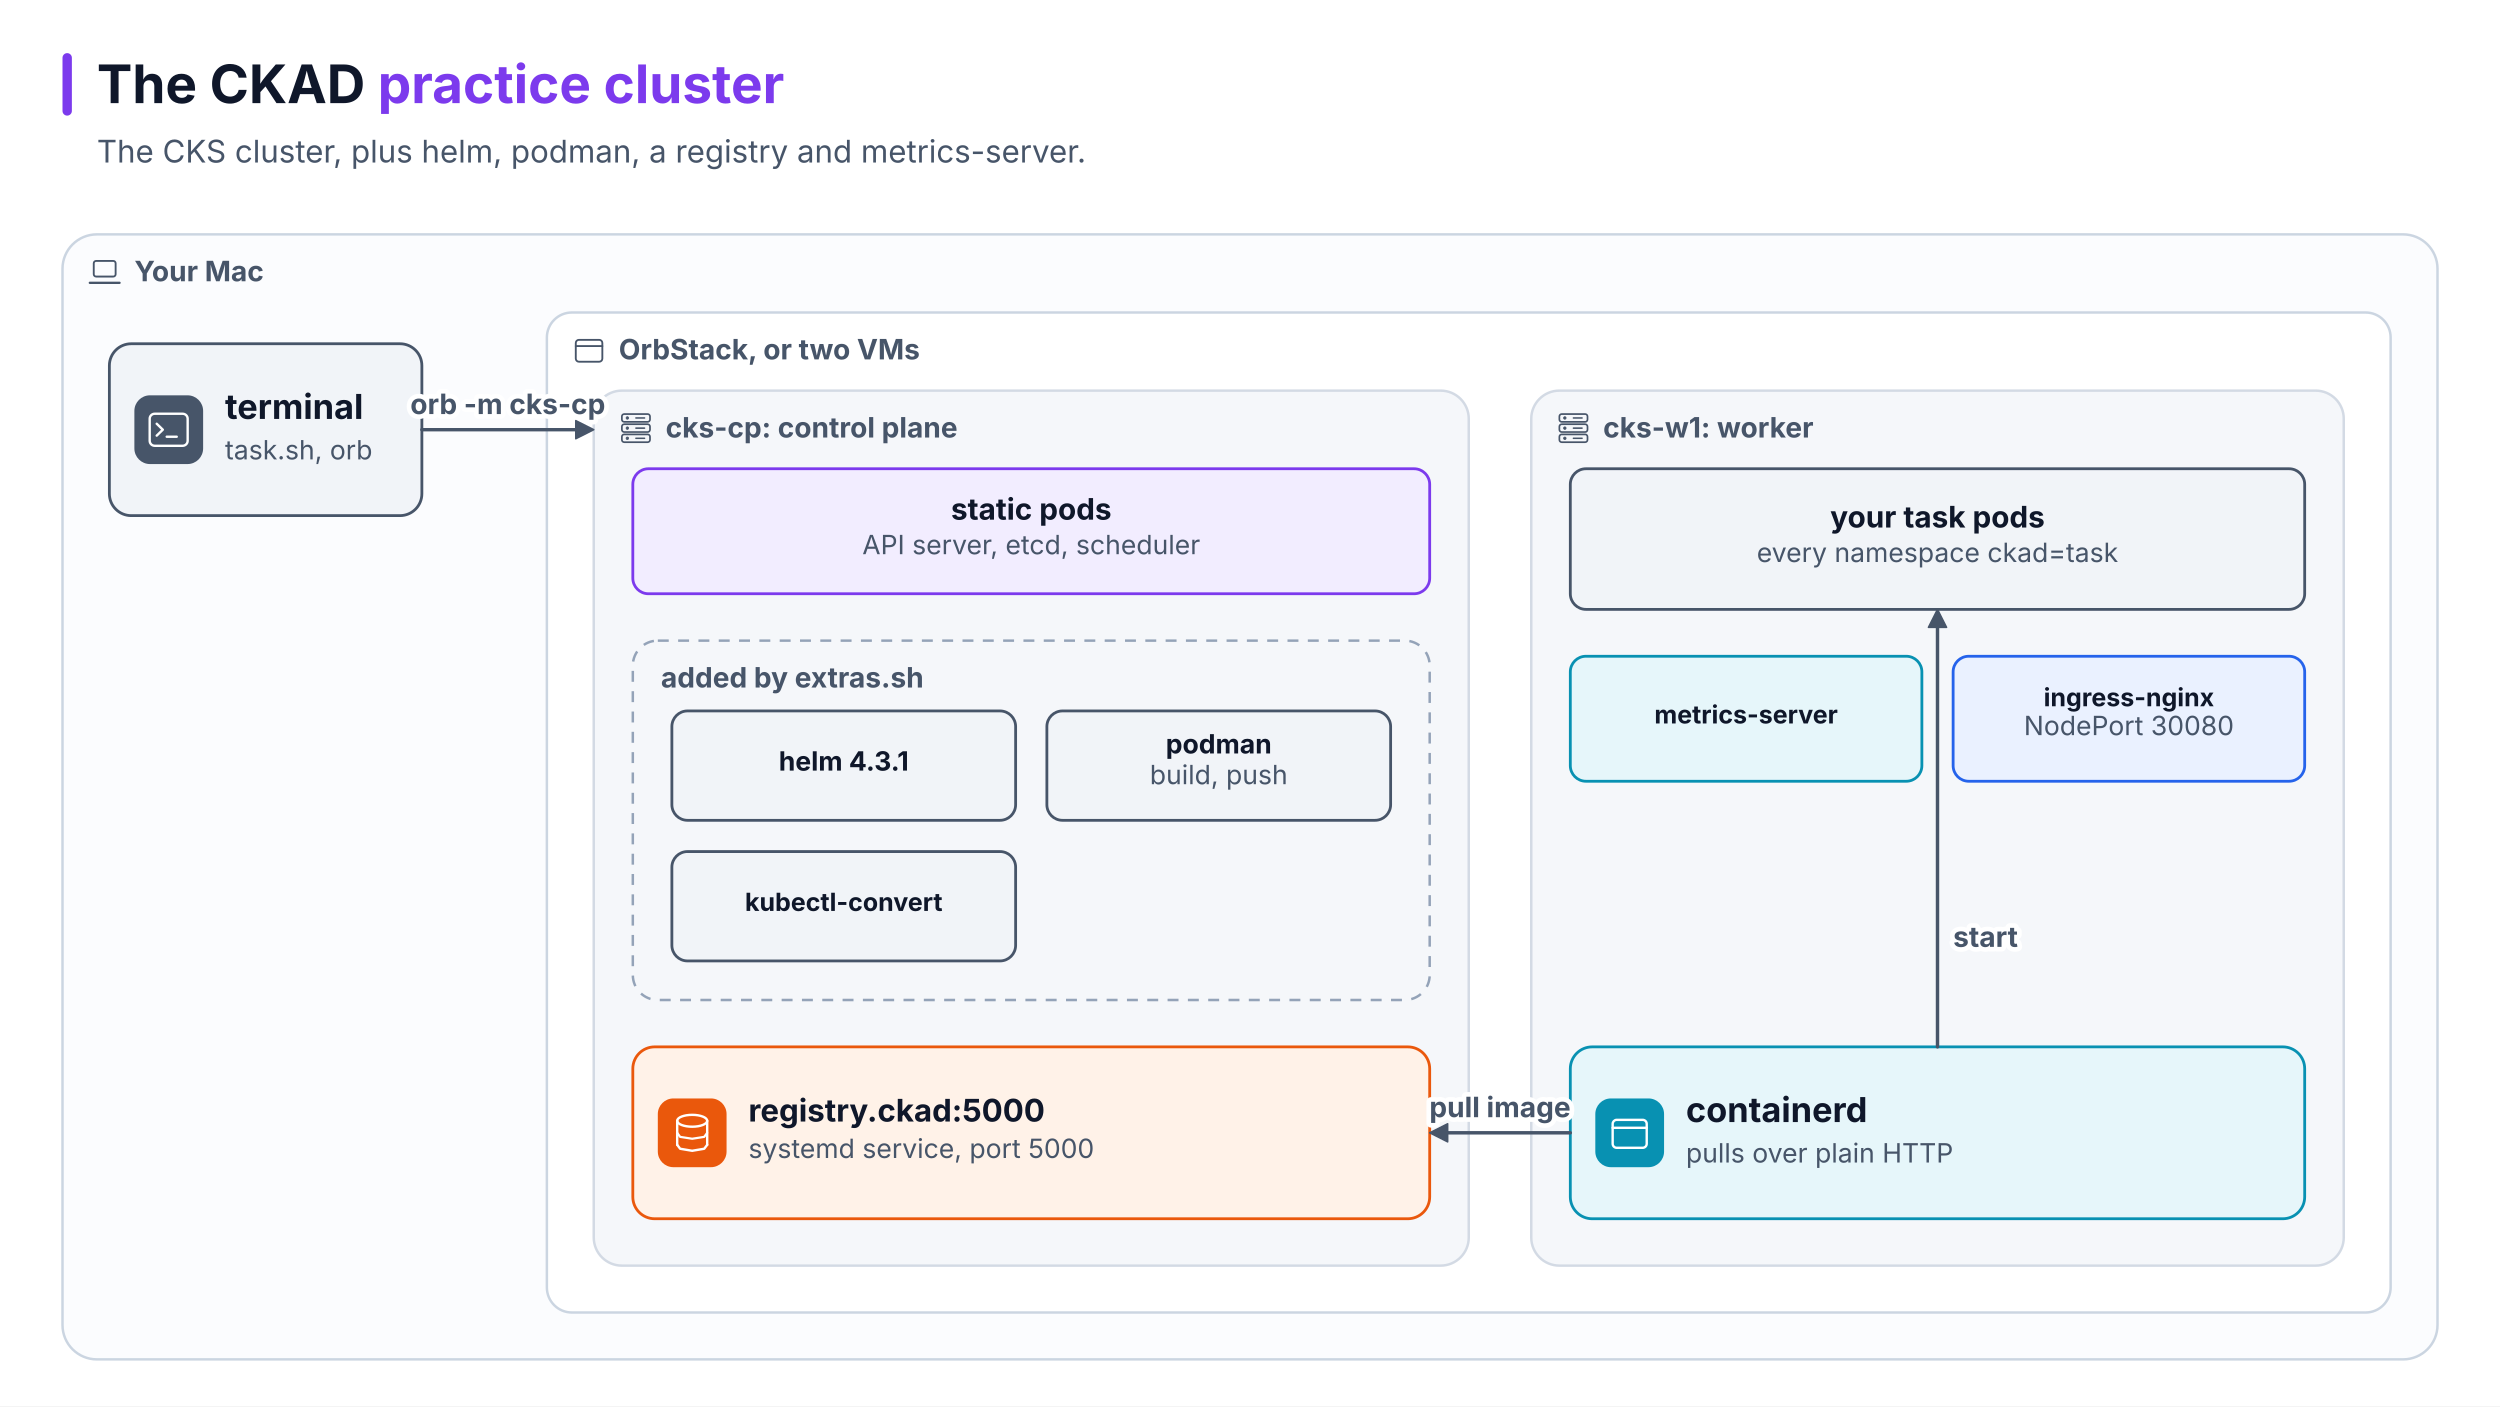
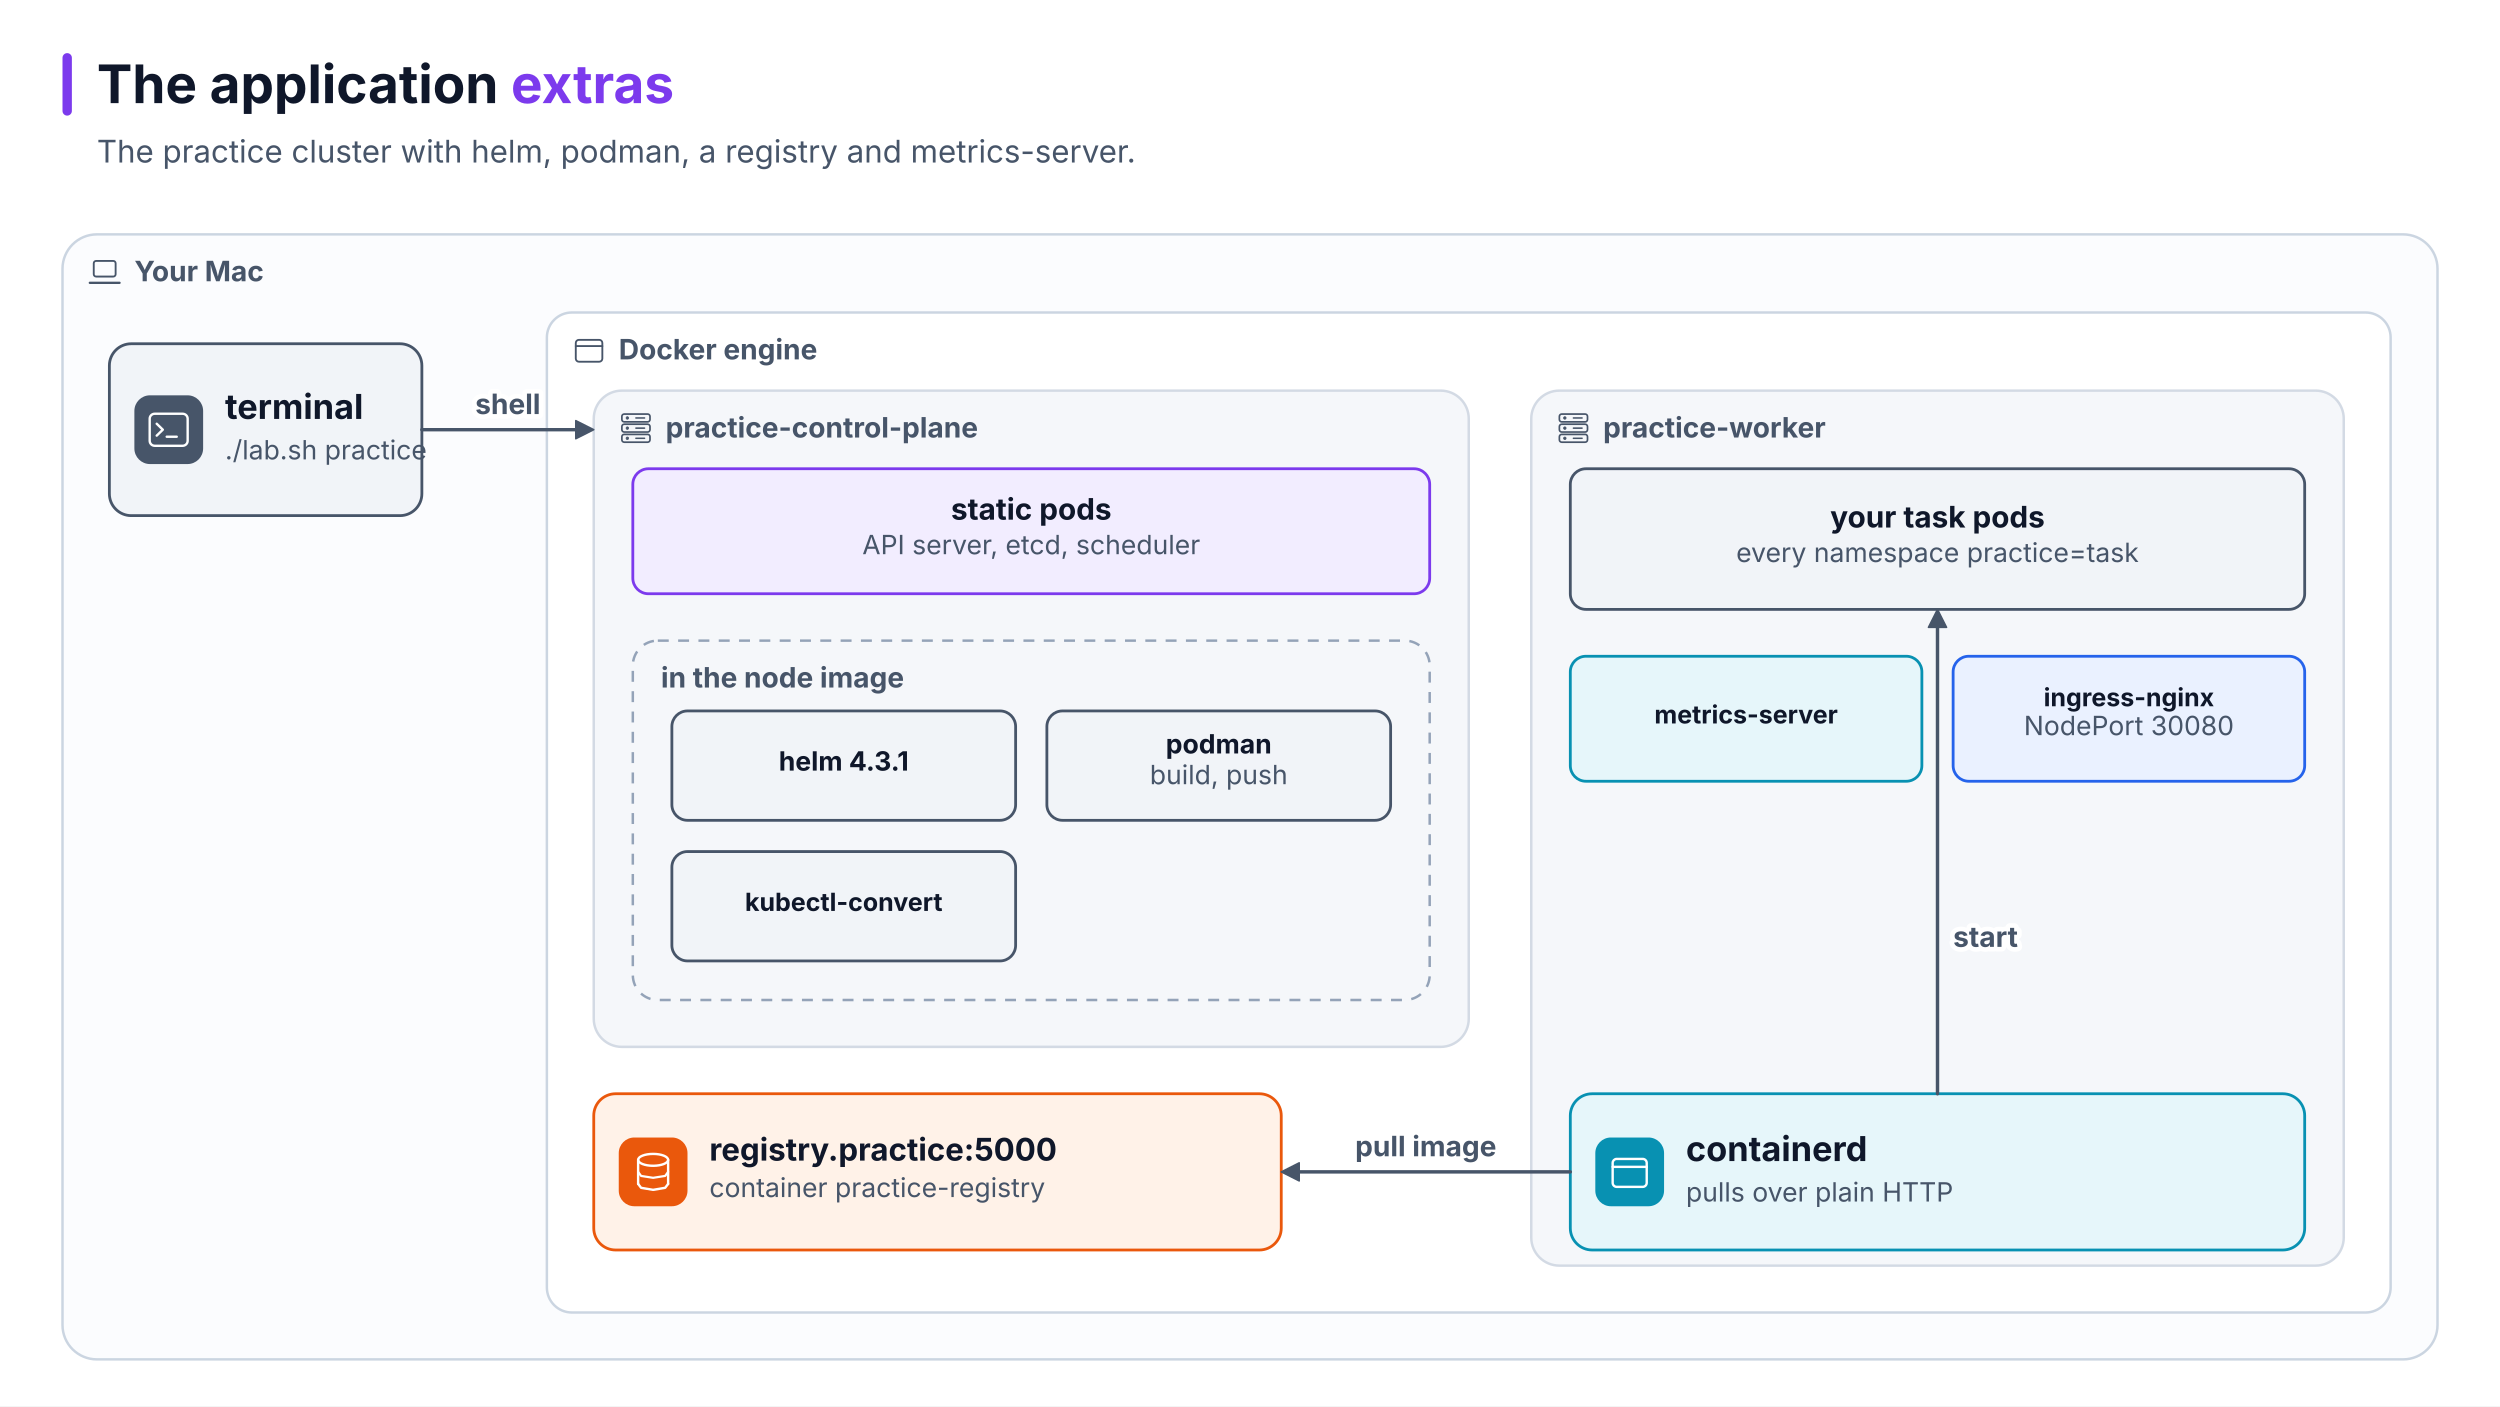
<svg xmlns="http://www.w3.org/2000/svg" width="1600" height="900" viewBox="0 0 1600 900" font-family="Inter, -apple-system, 'Segoe UI', Helvetica, Arial, sans-serif">
  <rect width="1600" height="900" fill="#ffffff" />
  <rect x="40.0" y="34.0" width="6.0" height="40.0" rx="3.0" fill="#7c3aed" stroke="none" />
-   <text x="62" y="66" font-size="34" font-weight="700" fill="#0f172a">The CKAD <tspan fill="#7c3aed">practice cluster</tspan>
+   <text x="62" y="66" font-size="34" font-weight="700" fill="#0f172a">The application <tspan fill="#7c3aed">extras</tspan>
  </text>
-   <text x="62.0" y="104.0" font-size="20.0" fill="#475569" text-anchor="start">The CKS cluster, plus helm, podman, a registry and metrics-server.</text>
+   <text x="62.0" y="104.0" font-size="20.0" fill="#475569" text-anchor="start">The practice cluster with helm, podman, a registry and metrics-server.</text>
  <rect x="40.0" y="150.0" width="1520.0" height="720.0" rx="22.0" fill="#fbfcfe" stroke="#cbd5e1" stroke-width="1.6" />
  <rect x="60.0" y="167.0" width="14.0" height="10.0" rx="1.5" fill="none" stroke="#475569" stroke-width="1.2" />
  <polyline points="57.5,181.0 76.5,181.0" fill="none" stroke="#475569" stroke-width="1.50" stroke-linecap="round" stroke-linejoin="round" />
  <text x="86.0" y="180.0" font-size="18.0" fill="#475569" font-weight="700" text-anchor="start">Your Mac</text>
  <rect x="70.0" y="220.0" width="200.0" height="110.0" rx="14.0" fill="#f1f4f8" stroke="#475569" stroke-width="1.8" />
  <rect x="86.0" y="253.0" width="44.0" height="44.0" rx="10.0" fill="#475569" stroke="none" />
  <rect x="95.8" y="264.8" width="24.3" height="20.5" rx="3.2" fill="none" stroke="#ffffff" stroke-width="1.536" />
  <polyline points="100.3,271.2 104.2,275.0 100.3,278.8" fill="none" stroke="#ffffff" stroke-width="1.54" stroke-linecap="round" stroke-linejoin="round" />
  <polyline points="106.7,279.5 113.1,279.5" fill="none" stroke="#ffffff" stroke-width="1.54" stroke-linecap="round" stroke-linejoin="round" />
  <text x="144.0" y="268.1" font-size="22.0" fill="#0f172a" font-weight="700" text-anchor="start">terminal</text>
-   <text x="144.0" y="294.0" font-size="17.0" fill="#475569" text-anchor="start">task.sh, orb</text>
+   <text x="144.0" y="294.0" font-size="17.0" fill="#475569" text-anchor="start">./lab.sh practice</text>
  <rect x="350.0" y="200.0" width="1180.0" height="640.0" rx="16.0" fill="#ffffff" stroke="#cbd5e1" stroke-width="1.6" />
  <rect x="368.5" y="217.5" width="17.0" height="14.0" rx="2.0" fill="none" stroke="#475569" stroke-width="1.2" />
  <polyline points="368.5,221.5 385.5,221.5" fill="none" stroke="#475569" stroke-width="1.20" stroke-linecap="round" stroke-linejoin="round" />
-   <text x="396.0" y="230.0" font-size="18.0" fill="#475569" font-weight="700" text-anchor="start">OrbStack, or two VMs</text>
-   <rect x="380.0" y="250.0" width="560.0" height="560.0" rx="18.0" fill="#f5f7fa" stroke="#d3dae4" stroke-width="1.6" />
+   <text x="396.0" y="230.0" font-size="18.0" fill="#475569" font-weight="700" text-anchor="start">Docker engine</text>
+   <rect x="380.0" y="250.0" width="560.0" height="420.0" rx="18.0" fill="#f5f7fa" stroke="#d3dae4" stroke-width="1.6" />
  <rect x="398.0" y="265.0" width="18.0" height="5.0" rx="1.5" fill="none" stroke="#475569" stroke-width="1.1" />
  <ellipse cx="401.5" cy="267.5" rx="0.8" ry="0.8" fill="#475569" stroke="#475569" stroke-width="0.50" />
  <polyline points="407.0,267.5 412.5,267.5" fill="none" stroke="#475569" stroke-width="1.00" stroke-linecap="round" stroke-linejoin="round" />
  <rect x="398.0" y="271.5" width="18.0" height="5.0" rx="1.5" fill="none" stroke="#475569" stroke-width="1.1" />
  <ellipse cx="401.5" cy="274.0" rx="0.8" ry="0.8" fill="#475569" stroke="#475569" stroke-width="0.50" />
  <polyline points="407.0,274.0 412.5,274.0" fill="none" stroke="#475569" stroke-width="1.00" stroke-linecap="round" stroke-linejoin="round" />
  <rect x="398.0" y="278.0" width="18.0" height="5.0" rx="1.5" fill="none" stroke="#475569" stroke-width="1.1" />
  <ellipse cx="401.5" cy="280.5" rx="0.8" ry="0.8" fill="#475569" stroke="#475569" stroke-width="0.50" />
  <polyline points="407.0,280.5 412.5,280.5" fill="none" stroke="#475569" stroke-width="1.00" stroke-linecap="round" stroke-linejoin="round" />
-   <text x="426.0" y="280.0" font-size="18.0" fill="#475569" font-weight="700" text-anchor="start">cks-cp: control plane</text>
+   <text x="426.0" y="280.0" font-size="18.0" fill="#475569" font-weight="700" text-anchor="start">practice-control-plane</text>
  <rect x="405.0" y="300.0" width="510.0" height="80.0" rx="10.0" fill="#f2edff" stroke="#7c3aed" stroke-width="1.8" />
  <text x="660.0" y="332.6" font-size="19.0" fill="#0f172a" font-weight="700" text-anchor="middle">static pods</text>
  <text x="660.0" y="354.7" font-size="17.0" fill="#475569" text-anchor="middle">API server, etcd, scheduler</text>
  <rect x="405.0" y="410.0" width="510.0" height="230.0" rx="16.0" fill="none" stroke="#94a3b8" stroke-width="1.6" stroke-dasharray="7 6" />
-   <text x="423.0" y="440.0" font-size="18.0" fill="#475569" font-weight="700" text-anchor="start">added by extras.sh</text>
+   <text x="423.0" y="440.0" font-size="18.0" fill="#475569" font-weight="700" text-anchor="start">in the node image</text>
  <rect x="430.0" y="455.0" width="220.0" height="70.0" rx="10.0" fill="#f1f4f8" stroke="#475569" stroke-width="1.8" />
  <text x="540.0" y="493.2" font-size="17.0" fill="#0f172a" font-weight="700" text-anchor="middle">helm 4.3.1</text>
  <rect x="670.0" y="455.0" width="220.0" height="70.0" rx="10.0" fill="#f1f4f8" stroke="#475569" stroke-width="1.8" />
  <text x="780.0" y="482.2" font-size="17.0" fill="#0f172a" font-weight="700" text-anchor="middle">podman</text>
  <text x="780.0" y="501.9" font-size="17.0" fill="#475569" text-anchor="middle">build, push</text>
  <rect x="430.0" y="545.0" width="220.0" height="70.0" rx="10.0" fill="#f1f4f8" stroke="#475569" stroke-width="1.8" />
  <text x="540.0" y="583.0" font-size="16.0" fill="#0f172a" font-weight="700" text-anchor="middle">kubectl-convert</text>
-   <rect x="405.0" y="670.0" width="510.0" height="110.0" rx="14.0" fill="#fff2e8" stroke="#ea580c" stroke-width="1.8" />
-   <rect x="421.0" y="703.0" width="44.0" height="44.0" rx="10.0" fill="#ea580c" stroke="none" />
-   <ellipse cx="443.0" cy="717.3" rx="9.6" ry="3.8" fill="none" stroke="#ffffff" stroke-width="1.54" />
-   <polyline points="433.4,717.3 433.4,732.7" fill="none" stroke="#ffffff" stroke-width="1.54" stroke-linecap="round" stroke-linejoin="round" />
-   <polyline points="452.6,717.3 452.6,732.7" fill="none" stroke="#ffffff" stroke-width="1.54" stroke-linecap="round" stroke-linejoin="round" />
-   <polyline points="433.4,732.7 435.3,735.2 443.0,736.5 450.7,735.2 452.6,732.7" fill="none" stroke="#ffffff" stroke-width="1.54" stroke-linecap="round" stroke-linejoin="round" />
-   <polyline points="433.4,725.0 435.3,727.6 443.0,728.8 450.7,727.6 452.6,725.0" fill="none" stroke="#ffffff" stroke-width="1.41" stroke-linecap="round" stroke-linejoin="round" />
-   <text x="479.0" y="717.8" font-size="20.0" fill="#0f172a" font-weight="700" text-anchor="start">registry.ckad:5000</text>
-   <text x="479.0" y="741.1" font-size="17.0" fill="#475569" text-anchor="start">systemd service, port 5000</text>
+   <rect x="380.0" y="700.0" width="440.0" height="100.0" rx="14.0" fill="#fff2e8" stroke="#ea580c" stroke-width="1.8" />
+   <rect x="396.0" y="728.0" width="44.0" height="44.0" rx="10.0" fill="#ea580c" stroke="none" />
+   <ellipse cx="418.0" cy="742.3" rx="9.6" ry="3.8" fill="none" stroke="#ffffff" stroke-width="1.54" />
+   <polyline points="408.4,742.3 408.4,757.7" fill="none" stroke="#ffffff" stroke-width="1.54" stroke-linecap="round" stroke-linejoin="round" />
+   <polyline points="427.6,742.3 427.6,757.7" fill="none" stroke="#ffffff" stroke-width="1.54" stroke-linecap="round" stroke-linejoin="round" />
+   <polyline points="408.4,757.7 410.3,760.2 418.0,761.5 425.7,760.2 427.6,757.7" fill="none" stroke="#ffffff" stroke-width="1.54" stroke-linecap="round" stroke-linejoin="round" />
+   <polyline points="408.4,750.0 410.3,752.6 418.0,753.8 425.7,752.6 427.6,750.0" fill="none" stroke="#ffffff" stroke-width="1.41" stroke-linecap="round" stroke-linejoin="round" />
+   <text x="454.0" y="742.8" font-size="20.0" fill="#0f172a" font-weight="700" text-anchor="start">registry.practice:5000</text>
+   <text x="454.0" y="766.1" font-size="17.0" fill="#475569" text-anchor="start">container practice-registry</text>
  <rect x="980.0" y="250.0" width="520.0" height="560.0" rx="18.0" fill="#f5f7fa" stroke="#d3dae4" stroke-width="1.6" />
  <rect x="998.0" y="265.0" width="18.0" height="5.0" rx="1.5" fill="none" stroke="#475569" stroke-width="1.1" />
  <ellipse cx="1001.5" cy="267.5" rx="0.8" ry="0.8" fill="#475569" stroke="#475569" stroke-width="0.50" />
  <polyline points="1007.0,267.5 1012.5,267.5" fill="none" stroke="#475569" stroke-width="1.00" stroke-linecap="round" stroke-linejoin="round" />
  <rect x="998.0" y="271.5" width="18.0" height="5.0" rx="1.5" fill="none" stroke="#475569" stroke-width="1.1" />
  <ellipse cx="1001.5" cy="274.0" rx="0.8" ry="0.8" fill="#475569" stroke="#475569" stroke-width="0.50" />
  <polyline points="1007.0,274.0 1012.5,274.0" fill="none" stroke="#475569" stroke-width="1.00" stroke-linecap="round" stroke-linejoin="round" />
  <rect x="998.0" y="278.0" width="18.0" height="5.0" rx="1.5" fill="none" stroke="#475569" stroke-width="1.1" />
  <ellipse cx="1001.5" cy="280.5" rx="0.8" ry="0.8" fill="#475569" stroke="#475569" stroke-width="0.50" />
  <polyline points="1007.0,280.5 1012.5,280.5" fill="none" stroke="#475569" stroke-width="1.00" stroke-linecap="round" stroke-linejoin="round" />
-   <text x="1026.0" y="280.0" font-size="18.0" fill="#475569" font-weight="700" text-anchor="start">cks-w1: worker</text>
+   <text x="1026.0" y="280.0" font-size="18.0" fill="#475569" font-weight="700" text-anchor="start">practice-worker</text>
  <rect x="1005.0" y="300.0" width="470.0" height="90.0" rx="10.0" fill="#f1f4f8" stroke="#475569" stroke-width="1.8" />
  <text x="1240.0" y="337.6" font-size="19.0" fill="#0f172a" font-weight="700" text-anchor="middle">your task pods</text>
-   <text x="1240.0" y="359.7" font-size="17.0" fill="#475569" text-anchor="middle">every namespace ckad=task</text>
+   <text x="1240.0" y="359.7" font-size="17.0" fill="#475569" text-anchor="middle">every namespace practice=task</text>
  <rect x="1005.0" y="420.0" width="225.0" height="80.0" rx="10.0" fill="#e6f6fa" stroke="#0891b2" stroke-width="1.8" />
  <text x="1117.5" y="463.0" font-size="16.0" fill="#0f172a" font-weight="700" text-anchor="middle">metrics-server</text>
  <rect x="1250.0" y="420.0" width="225.0" height="80.0" rx="10.0" fill="#eaf1ff" stroke="#2563eb" stroke-width="1.8" />
  <text x="1362.5" y="452.0" font-size="16.0" fill="#0f172a" font-weight="700" text-anchor="middle">ingress-nginx</text>
  <text x="1362.5" y="470.5" font-size="17.0" fill="#475569" text-anchor="middle">NodePort 30080</text>
-   <rect x="1005.0" y="670.0" width="470.0" height="110.0" rx="14.0" fill="#e6f6fa" stroke="#0891b2" stroke-width="1.8" />
-   <rect x="1021.0" y="703.0" width="44.0" height="44.0" rx="10.0" fill="#0891b2" stroke="none" />
-   <rect x="1032.1" y="716.7" width="21.8" height="17.9" rx="2.6" fill="none" stroke="#ffffff" stroke-width="1.536" />
-   <polyline points="1032.1,721.8 1053.9,721.8" fill="none" stroke="#ffffff" stroke-width="1.54" stroke-linecap="round" stroke-linejoin="round" />
-   <text x="1079.0" y="718.1" font-size="22.0" fill="#0f172a" font-weight="700" text-anchor="start">containerd</text>
-   <text x="1079.0" y="744.0" font-size="17.0" fill="#475569" text-anchor="start">pulls over plain HTTP</text>
+   <rect x="1005.0" y="700.0" width="470.0" height="100.0" rx="14.0" fill="#e6f6fa" stroke="#0891b2" stroke-width="1.8" />
+   <rect x="1021.0" y="728.0" width="44.0" height="44.0" rx="10.0" fill="#0891b2" stroke="none" />
+   <rect x="1032.1" y="741.7" width="21.8" height="17.9" rx="2.6" fill="none" stroke="#ffffff" stroke-width="1.536" />
+   <polyline points="1032.1,746.8 1053.9,746.8" fill="none" stroke="#ffffff" stroke-width="1.54" stroke-linecap="round" stroke-linejoin="round" />
+   <text x="1079.0" y="743.1" font-size="22.0" fill="#0f172a" font-weight="700" text-anchor="start">containerd</text>
+   <text x="1079.0" y="769.0" font-size="17.0" fill="#475569" text-anchor="start">pulls over plain HTTP</text>
  <polyline points="270.0,275.0 370.5,275.0" fill="none" stroke="#475569" stroke-width="2.20" stroke-linecap="round" stroke-linejoin="round" />
  <polygon points="380.0,275.0 368.5,280.8 368.5,269.2" fill="#475569" stroke="#475569" stroke-width="1" stroke-linejoin="round" />
-   <text x="325.0" y="265.0" font-size="18.0" fill="#475569" font-weight="700" stroke="#ffffff" stroke-width="6" stroke-linejoin="round" paint-order="stroke" text-anchor="middle">orb -m cks-cp</text>
-   <polyline points="1005.0,725.0 924.5,725.0" fill="none" stroke="#475569" stroke-width="2.20" stroke-linecap="round" stroke-linejoin="round" />
-   <polygon points="915.0,725.0 926.5,719.2 926.5,730.8" fill="#475569" stroke="#475569" stroke-width="1" stroke-linejoin="round" />
-   <text x="960.0" y="715.0" font-size="18.0" fill="#475569" font-weight="700" stroke="#ffffff" stroke-width="6" stroke-linejoin="round" paint-order="stroke" text-anchor="middle">pull image</text>
-   <polyline points="1240.0,670.0 1240.0,399.5" fill="none" stroke="#475569" stroke-width="2.20" stroke-linecap="round" stroke-linejoin="round" />
+   <text x="325.0" y="265.0" font-size="18.0" fill="#475569" font-weight="700" stroke="#ffffff" stroke-width="6" stroke-linejoin="round" paint-order="stroke" text-anchor="middle">shell</text>
+   <polyline points="1005.0,750.0 829.5,750.0" fill="none" stroke="#475569" stroke-width="2.20" stroke-linecap="round" stroke-linejoin="round" />
+   <polygon points="820.0,750.0 831.5,744.2 831.5,755.8" fill="#475569" stroke="#475569" stroke-width="1" stroke-linejoin="round" />
+   <text x="912.5" y="740.0" font-size="18.0" fill="#475569" font-weight="700" stroke="#ffffff" stroke-width="6" stroke-linejoin="round" paint-order="stroke" text-anchor="middle">pull image</text>
+   <polyline points="1240.0,700.0 1240.0,399.5" fill="none" stroke="#475569" stroke-width="2.20" stroke-linecap="round" stroke-linejoin="round" />
  <polygon points="1240.0,390.0 1245.8,401.5 1234.2,401.5" fill="#475569" stroke="#475569" stroke-width="1" stroke-linejoin="round" />
  <text x="1250.0" y="606.0" font-size="18.0" fill="#475569" font-weight="700" stroke="#ffffff" stroke-width="6" stroke-linejoin="round" paint-order="stroke" text-anchor="start">start</text>
</svg>
